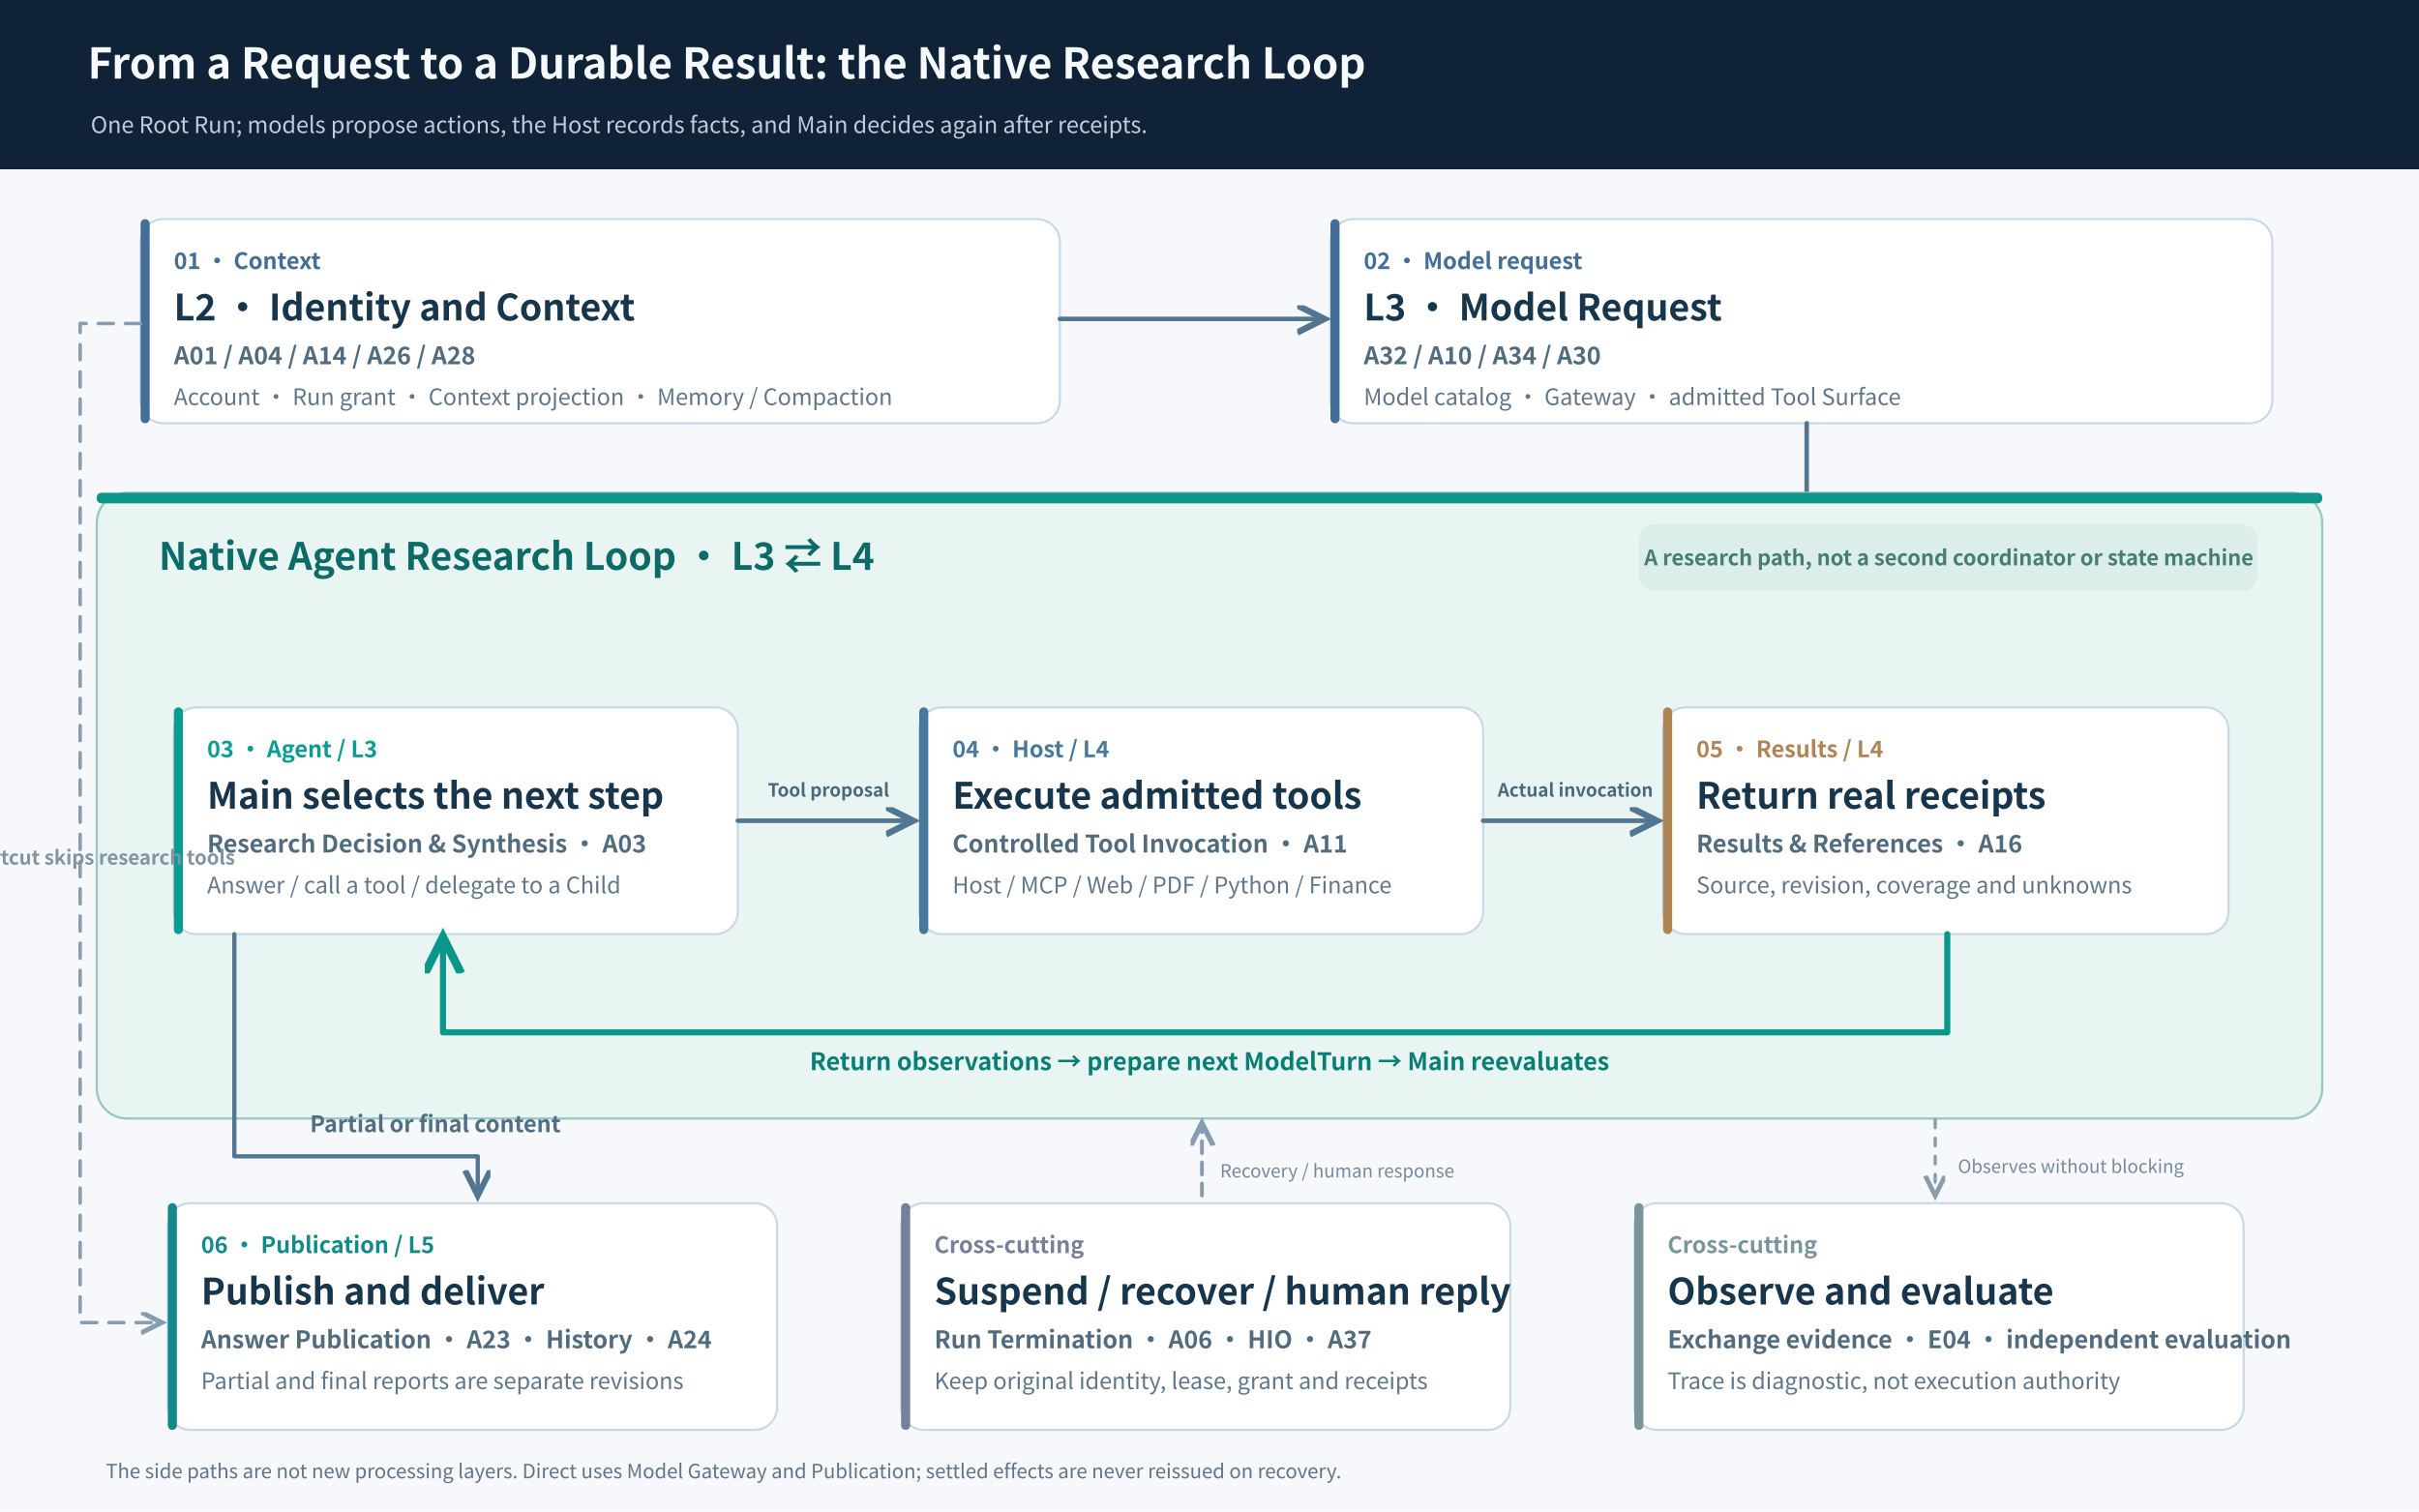
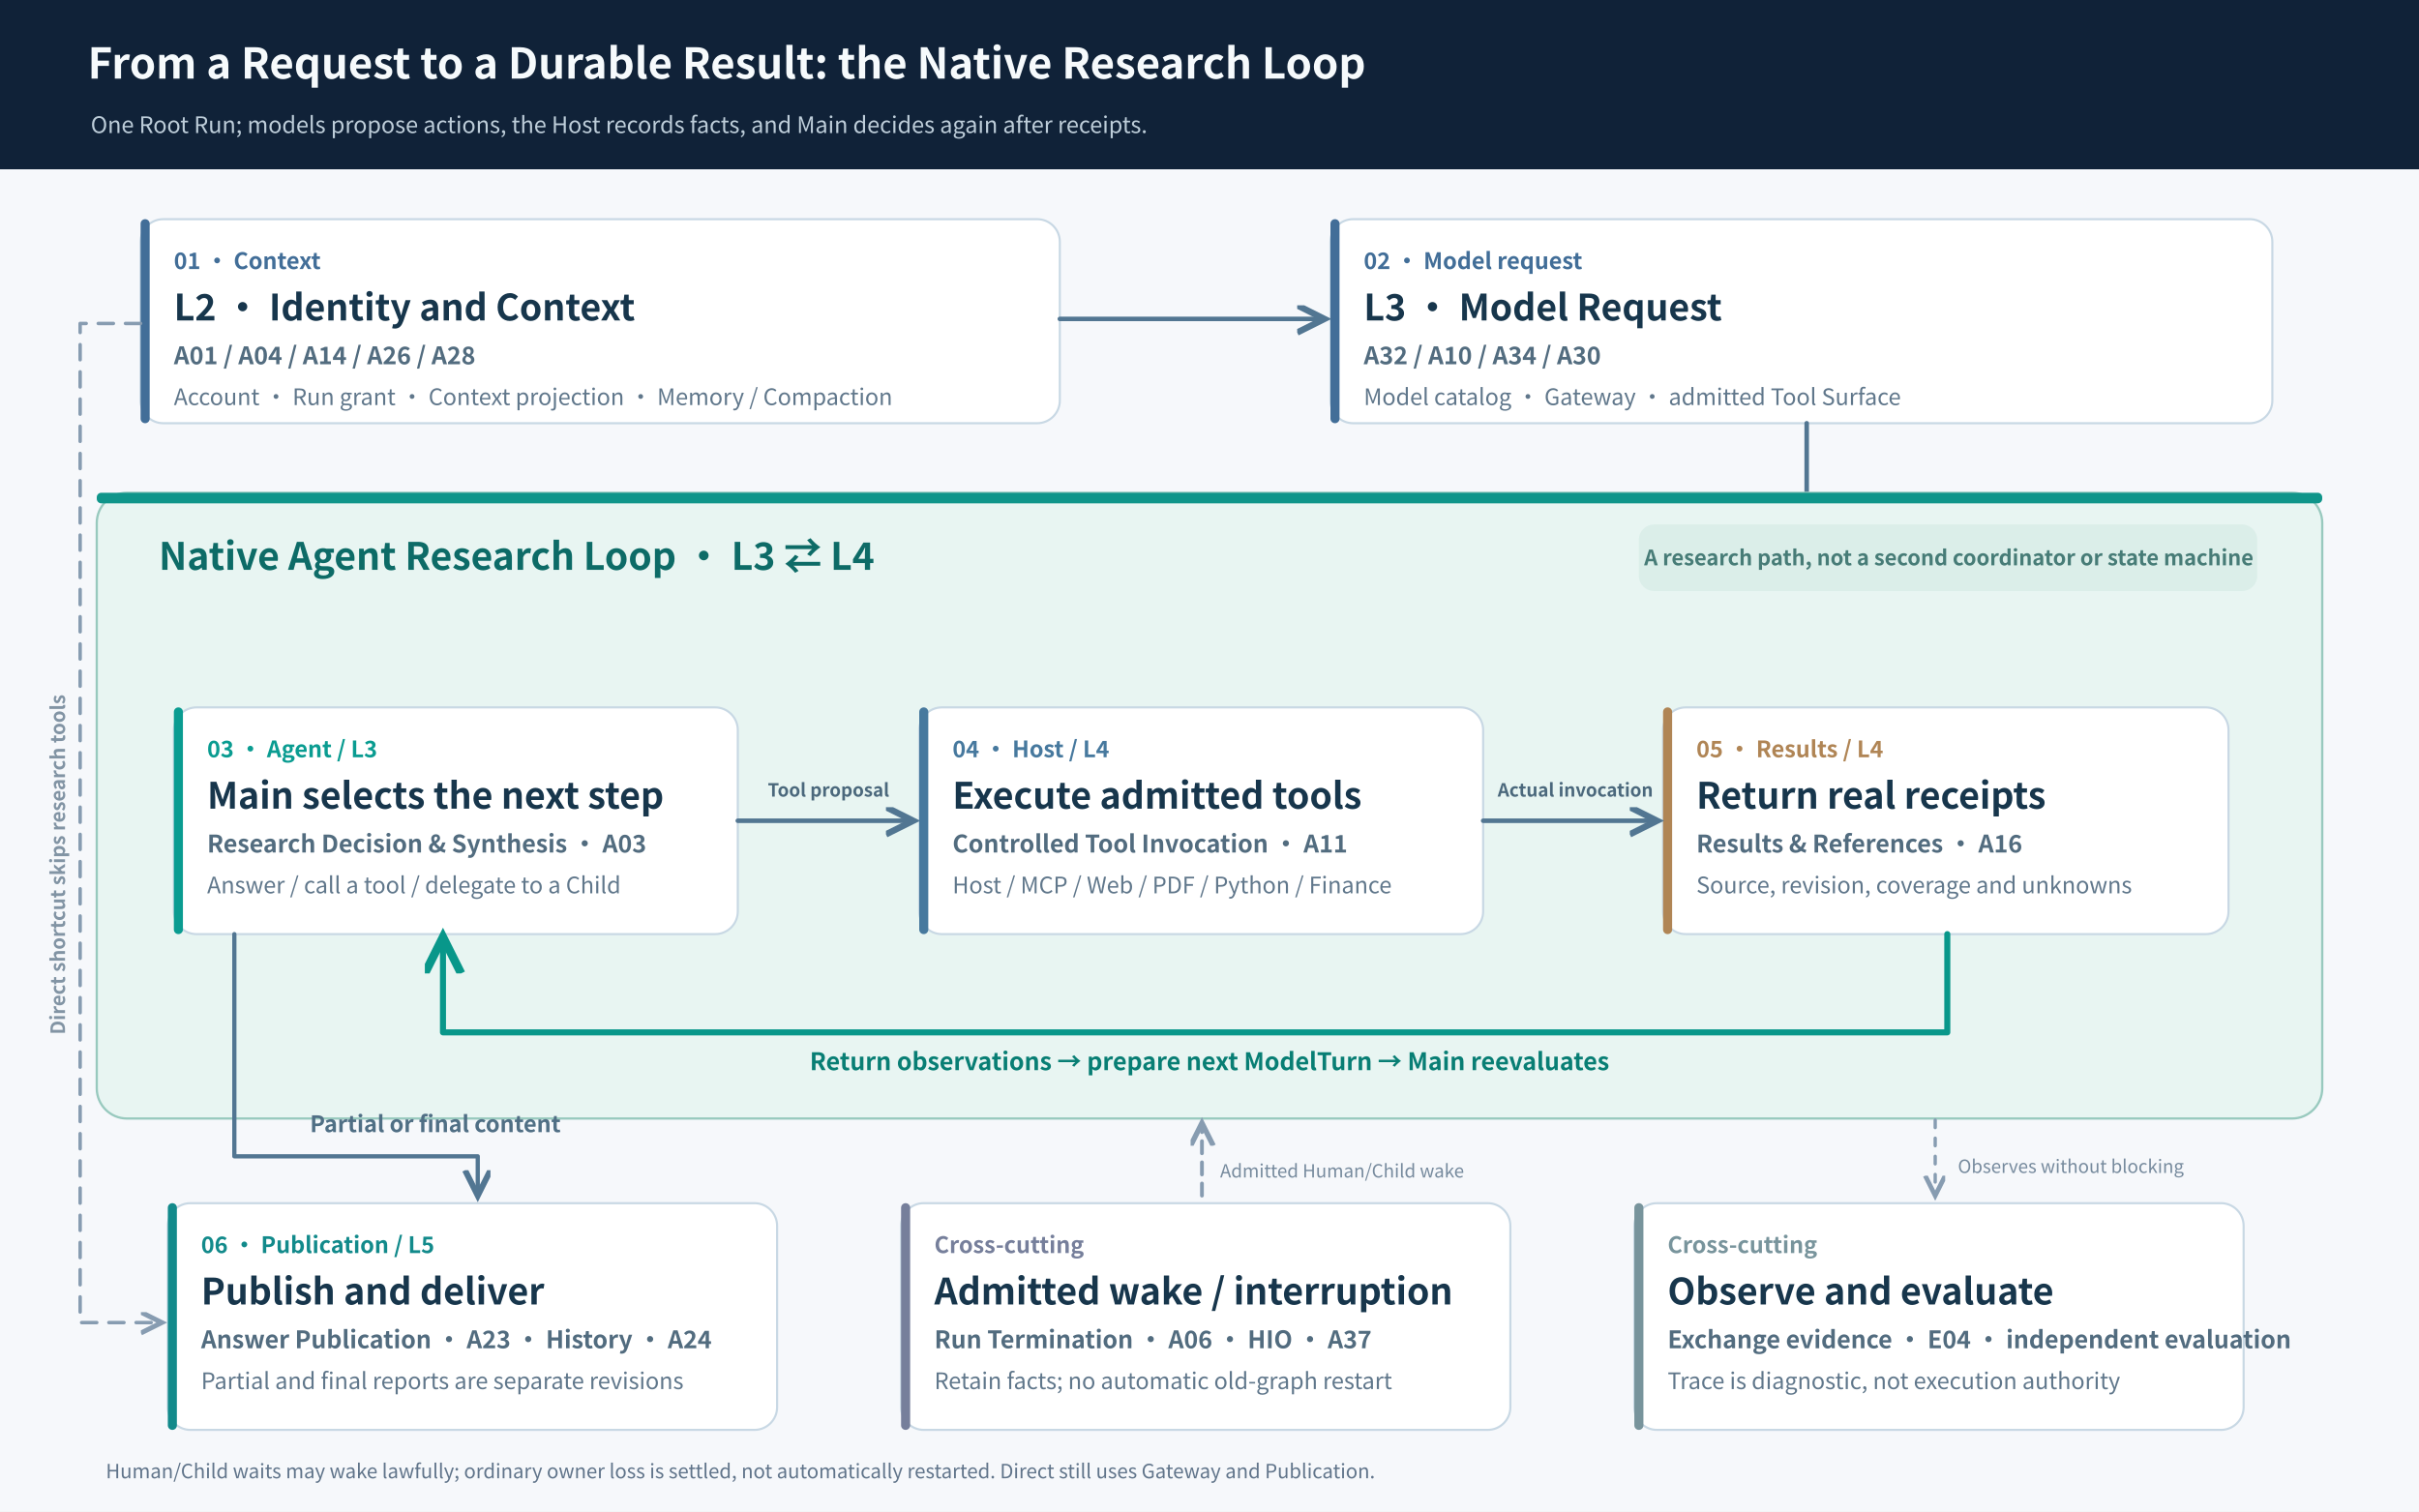
<svg xmlns="http://www.w3.org/2000/svg" width="1600" height="1000" viewBox="0 0 1600 1000" role="img" aria-labelledby="t d">
  <defs>
    <marker id="arrowB" markerWidth="8" markerHeight="8" refX="6" refY="3" orient="auto" markerUnits="strokeWidth">
      <path d="M0 0 L6 3 L0 6" fill="none" stroke="#527692" stroke-width="1.4" />
    </marker>
    <marker id="arrowT" markerWidth="8" markerHeight="8" refX="6" refY="3" orient="auto" markerUnits="strokeWidth">
      <path d="M0 0 L6 3 L0 6" fill="none" stroke="#08978A" stroke-width="1.4" />
    </marker>
    <marker id="arrowG" markerWidth="8" markerHeight="8" refX="6" refY="3" orient="auto" markerUnits="strokeWidth">
      <path d="M0 0 L6 3 L0 6" fill="none" stroke="#879CB1" stroke-width="1.4" />
    </marker>
  </defs>
  <rect x="0" y="0" width="1600" height="1000" rx="0" fill="#F6F8FB" stroke="#F6F8FB" stroke-width="0" />
  <rect x="0" y="0" width="1600" height="112" rx="0" fill="#102238" stroke="#102238" stroke-width="0" />
  <text x="58" y="52" fill="#F6FAFC" font-family="system-ui,-apple-system,Segoe UI,Noto Sans CJK SC,Noto Sans SC,Arial,sans-serif" font-size="28" font-weight="750" text-anchor="start">From a Request to a Durable Result: the Native Research Loop</text>
  <text x="60" y="88" fill="#BDCDD9" font-family="system-ui,-apple-system,Segoe UI,Noto Sans CJK SC,Noto Sans SC,Arial,sans-serif" font-size="15" font-weight="450" text-anchor="start">One Root Run; models propose actions, the Host records facts, and Main decides again after receipts.</text>
  <rect x="93" y="145" width="608" height="135" rx="15" fill="#FFFFFF" stroke="#C8D8E4" stroke-width="1.4" />
  <rect x="93" y="145" width="6" height="135" rx="3" fill="#426E98" stroke="#426E98" stroke-width="0" />
  <text x="115" y="178" fill="#426E98" font-family="system-ui,-apple-system,Segoe UI,Noto Sans CJK SC,Noto Sans SC,Arial,sans-serif" font-size="15" font-weight="700" text-anchor="start">01 · Context</text>
  <text x="115" y="212" fill="#17364C" font-family="system-ui,-apple-system,Segoe UI,Noto Sans CJK SC,Noto Sans SC,Arial,sans-serif" font-size="24" font-weight="700" text-anchor="start">L2 · Identity and Context</text>
  <text x="115" y="241" fill="#526C7F" font-family="system-ui,-apple-system,Segoe UI,Noto Sans CJK SC,Noto Sans SC,Arial,sans-serif" font-size="16" font-weight="600" text-anchor="start">A01 / A04 / A14 / A26 / A28</text>
  <text x="115" y="268" fill="#60778B" font-family="system-ui,-apple-system,Segoe UI,Noto Sans CJK SC,Noto Sans SC,Arial,sans-serif" font-size="15" font-weight="400" text-anchor="start">Account · Run grant · Context projection · Memory / Compaction</text>
  <rect x="880" y="145" width="623" height="135" rx="15" fill="#FFFFFF" stroke="#C8D8E4" stroke-width="1.4" />
  <rect x="880" y="145" width="6" height="135" rx="3" fill="#426E98" stroke="#426E98" stroke-width="0" />
  <text x="902" y="178" fill="#426E98" font-family="system-ui,-apple-system,Segoe UI,Noto Sans CJK SC,Noto Sans SC,Arial,sans-serif" font-size="15" font-weight="700" text-anchor="start">02 · Model request</text>
  <text x="902" y="212" fill="#17364C" font-family="system-ui,-apple-system,Segoe UI,Noto Sans CJK SC,Noto Sans SC,Arial,sans-serif" font-size="24" font-weight="700" text-anchor="start">L3 · Model Request</text>
  <text x="902" y="241" fill="#526C7F" font-family="system-ui,-apple-system,Segoe UI,Noto Sans CJK SC,Noto Sans SC,Arial,sans-serif" font-size="16" font-weight="600" text-anchor="start">A32 / A10 / A34 / A30</text>
  <text x="902" y="268" fill="#60778B" font-family="system-ui,-apple-system,Segoe UI,Noto Sans CJK SC,Noto Sans SC,Arial,sans-serif" font-size="15" font-weight="400" text-anchor="start">Model catalog · Gateway · admitted Tool Surface</text>
  <path d="M701 211 H876" fill="none" stroke="#527692" stroke-width="3" stroke-linecap="round" stroke-linejoin="round" marker-end="url(#arrowB)" />
  <path d="M1195 280 V420 H305 V461" fill="none" stroke="#527692" stroke-width="3" stroke-linecap="round" stroke-linejoin="round" marker-end="url(#arrowB)" />
  <rect x="64" y="326" width="1472" height="414" rx="20" fill="#E8F5F2" stroke="#98C9BE" stroke-width="1.5" />
  <rect x="64" y="326" width="1472" height="7" rx="3" fill="#0F958A" stroke="#0F958A" stroke-width="0" />
  <text x="105" y="377" fill="#0D6B67" font-family="system-ui,-apple-system,Segoe UI,Noto Sans CJK SC,Noto Sans SC,Arial,sans-serif" font-size="25" font-weight="750" text-anchor="start">Native Agent Research Loop · L3 ⇄ L4</text>
  <rect x="1084" y="347" width="409" height="44" rx="10" fill="#DBEEE9" stroke="#DBEEE9" stroke-width="0" />
  <text x="1289" y="374" fill="#477C77" font-family="system-ui,-apple-system,Segoe UI,Noto Sans CJK SC,Noto Sans SC,Arial,sans-serif" font-size="14" font-weight="600" text-anchor="middle">A research path, not a second coordinator or state machine</text>
  <rect x="115" y="468" width="373" height="150" rx="15" fill="#FFFFFF" stroke="#C8D8E4" stroke-width="1.4" />
  <rect x="115" y="468" width="6" height="150" rx="3" fill="#0A9C91" stroke="#0A9C91" stroke-width="0" />
  <text x="137" y="501" fill="#0A9C91" font-family="system-ui,-apple-system,Segoe UI,Noto Sans CJK SC,Noto Sans SC,Arial,sans-serif" font-size="15" font-weight="700" text-anchor="start">03 · Agent / L3</text>
  <text x="137" y="535" fill="#17364C" font-family="system-ui,-apple-system,Segoe UI,Noto Sans CJK SC,Noto Sans SC,Arial,sans-serif" font-size="24" font-weight="700" text-anchor="start">Main selects the next step</text>
  <text x="137" y="564" fill="#526C7F" font-family="system-ui,-apple-system,Segoe UI,Noto Sans CJK SC,Noto Sans SC,Arial,sans-serif" font-size="16" font-weight="600" text-anchor="start">Research Decision &amp; Synthesis · A03</text>
  <text x="137" y="591" fill="#60778B" font-family="system-ui,-apple-system,Segoe UI,Noto Sans CJK SC,Noto Sans SC,Arial,sans-serif" font-size="15" font-weight="400" text-anchor="start">Answer / call a tool / delegate to a Child</text>
  <rect x="608" y="468" width="373" height="150" rx="15" fill="#FFFFFF" stroke="#C8D8E4" stroke-width="1.4" />
  <rect x="608" y="468" width="6" height="150" rx="3" fill="#47799E" stroke="#47799E" stroke-width="0" />
  <text x="630" y="501" fill="#47799E" font-family="system-ui,-apple-system,Segoe UI,Noto Sans CJK SC,Noto Sans SC,Arial,sans-serif" font-size="15" font-weight="700" text-anchor="start">04 · Host / L4</text>
  <text x="630" y="535" fill="#17364C" font-family="system-ui,-apple-system,Segoe UI,Noto Sans CJK SC,Noto Sans SC,Arial,sans-serif" font-size="24" font-weight="700" text-anchor="start">Execute admitted tools</text>
  <text x="630" y="564" fill="#526C7F" font-family="system-ui,-apple-system,Segoe UI,Noto Sans CJK SC,Noto Sans SC,Arial,sans-serif" font-size="16" font-weight="600" text-anchor="start">Controlled Tool Invocation · A11</text>
  <text x="630" y="591" fill="#60778B" font-family="system-ui,-apple-system,Segoe UI,Noto Sans CJK SC,Noto Sans SC,Arial,sans-serif" font-size="15" font-weight="400" text-anchor="start">Host / MCP / Web / PDF / Python / Finance</text>
  <rect x="1100" y="468" width="374" height="150" rx="15" fill="#FFFFFF" stroke="#C8D8E4" stroke-width="1.4" />
  <rect x="1100" y="468" width="6" height="150" rx="3" fill="#B08555" stroke="#B08555" stroke-width="0" />
  <text x="1122" y="501" fill="#B08555" font-family="system-ui,-apple-system,Segoe UI,Noto Sans CJK SC,Noto Sans SC,Arial,sans-serif" font-size="15" font-weight="700" text-anchor="start">05 · Results / L4</text>
  <text x="1122" y="535" fill="#17364C" font-family="system-ui,-apple-system,Segoe UI,Noto Sans CJK SC,Noto Sans SC,Arial,sans-serif" font-size="24" font-weight="700" text-anchor="start">Return real receipts</text>
  <text x="1122" y="564" fill="#526C7F" font-family="system-ui,-apple-system,Segoe UI,Noto Sans CJK SC,Noto Sans SC,Arial,sans-serif" font-size="16" font-weight="600" text-anchor="start">Results &amp; References · A16</text>
  <text x="1122" y="591" fill="#60778B" font-family="system-ui,-apple-system,Segoe UI,Noto Sans CJK SC,Noto Sans SC,Arial,sans-serif" font-size="15" font-weight="400" text-anchor="start">Source, revision, coverage and unknowns</text>
  <path d="M488 543 H604" fill="none" stroke="#527692" stroke-width="3" stroke-linecap="round" stroke-linejoin="round" marker-end="url(#arrowB)" />
  <path d="M981 543 H1096" fill="none" stroke="#527692" stroke-width="3" stroke-linecap="round" stroke-linejoin="round" marker-end="url(#arrowB)" />
  <text x="548" y="527" fill="#4B687C" font-family="system-ui,-apple-system,Segoe UI,Noto Sans CJK SC,Noto Sans SC,Arial,sans-serif" font-size="12" font-weight="600" text-anchor="middle">Tool proposal</text>
  <text x="1042" y="527" fill="#4B687C" font-family="system-ui,-apple-system,Segoe UI,Noto Sans CJK SC,Noto Sans SC,Arial,sans-serif" font-size="12" font-weight="600" text-anchor="middle">Actual invocation</text>
  <path d="M1288 618 V683 H293 V620" fill="none" stroke="#08978A" stroke-width="4" stroke-linecap="round" stroke-linejoin="round" marker-end="url(#arrowT)" />
  <text x="800" y="708" fill="#087E74" font-family="system-ui,-apple-system,Segoe UI,Noto Sans CJK SC,Noto Sans SC,Arial,sans-serif" font-size="16" font-weight="650" text-anchor="middle">Return observations → prepare next ModelTurn → Main reevaluates</text>
  <rect x="111" y="796" width="403" height="150" rx="15" fill="#FFFFFF" stroke="#C8D8E4" stroke-width="1.4" />
  <rect x="111" y="796" width="6" height="150" rx="3" fill="#128A8B" stroke="#128A8B" stroke-width="0" />
  <text x="133" y="829" fill="#128A8B" font-family="system-ui,-apple-system,Segoe UI,Noto Sans CJK SC,Noto Sans SC,Arial,sans-serif" font-size="15" font-weight="700" text-anchor="start">06 · Publication / L5</text>
  <text x="133" y="863" fill="#17364C" font-family="system-ui,-apple-system,Segoe UI,Noto Sans CJK SC,Noto Sans SC,Arial,sans-serif" font-size="24" font-weight="700" text-anchor="start">Publish and deliver</text>
  <text x="133" y="892" fill="#526C7F" font-family="system-ui,-apple-system,Segoe UI,Noto Sans CJK SC,Noto Sans SC,Arial,sans-serif" font-size="16" font-weight="600" text-anchor="start">Answer Publication · A23 · History · A24</text>
  <text x="133" y="919" fill="#60778B" font-family="system-ui,-apple-system,Segoe UI,Noto Sans CJK SC,Noto Sans SC,Arial,sans-serif" font-size="15" font-weight="400" text-anchor="start">Partial and final reports are separate revisions</text>
  <rect x="596" y="796" width="403" height="150" rx="15" fill="#FFFFFF" stroke="#C8D8E4" stroke-width="1.4" />
  <rect x="596" y="796" width="6" height="150" rx="3" fill="#767F9B" stroke="#767F9B" stroke-width="0" />
  <text x="618" y="829" fill="#767F9B" font-family="system-ui,-apple-system,Segoe UI,Noto Sans CJK SC,Noto Sans SC,Arial,sans-serif" font-size="15" font-weight="700" text-anchor="start">Cross-cutting</text>
-   <text x="618" y="863" fill="#17364C" font-family="system-ui,-apple-system,Segoe UI,Noto Sans CJK SC,Noto Sans SC,Arial,sans-serif" font-size="24" font-weight="700" text-anchor="start">Suspend / recover / human reply</text>
+   <text x="618" y="863" fill="#17364C" font-family="system-ui,-apple-system,Segoe UI,Noto Sans CJK SC,Noto Sans SC,Arial,sans-serif" font-size="24" font-weight="700" text-anchor="start">Admitted wake / interruption</text>
  <text x="618" y="892" fill="#526C7F" font-family="system-ui,-apple-system,Segoe UI,Noto Sans CJK SC,Noto Sans SC,Arial,sans-serif" font-size="16" font-weight="600" text-anchor="start">Run Termination · A06 · HIO · A37</text>
-   <text x="618" y="919" fill="#60778B" font-family="system-ui,-apple-system,Segoe UI,Noto Sans CJK SC,Noto Sans SC,Arial,sans-serif" font-size="15" font-weight="400" text-anchor="start">Keep original identity, lease, grant and receipts</text>
+   <text x="618" y="919" fill="#60778B" font-family="system-ui,-apple-system,Segoe UI,Noto Sans CJK SC,Noto Sans SC,Arial,sans-serif" font-size="15" font-weight="400" text-anchor="start">Retain facts; no automatic old-graph restart</text>
  <rect x="1081" y="796" width="403" height="150" rx="15" fill="#FFFFFF" stroke="#C8D8E4" stroke-width="1.4" />
  <rect x="1081" y="796" width="6" height="150" rx="3" fill="#78949C" stroke="#78949C" stroke-width="0" />
  <text x="1103" y="829" fill="#78949C" font-family="system-ui,-apple-system,Segoe UI,Noto Sans CJK SC,Noto Sans SC,Arial,sans-serif" font-size="15" font-weight="700" text-anchor="start">Cross-cutting</text>
  <text x="1103" y="863" fill="#17364C" font-family="system-ui,-apple-system,Segoe UI,Noto Sans CJK SC,Noto Sans SC,Arial,sans-serif" font-size="24" font-weight="700" text-anchor="start">Observe and evaluate</text>
  <text x="1103" y="892" fill="#526C7F" font-family="system-ui,-apple-system,Segoe UI,Noto Sans CJK SC,Noto Sans SC,Arial,sans-serif" font-size="16" font-weight="600" text-anchor="start">Exchange evidence · E04 · independent evaluation</text>
  <text x="1103" y="919" fill="#60778B" font-family="system-ui,-apple-system,Segoe UI,Noto Sans CJK SC,Noto Sans SC,Arial,sans-serif" font-size="15" font-weight="400" text-anchor="start">Trace is diagnostic, not execution authority</text>
  <path d="M155 618 V765 H316 V791" fill="none" stroke="#527692" stroke-width="2.8" stroke-linecap="round" stroke-linejoin="round" marker-end="url(#arrowB)" />
  <text x="205" y="749" fill="#506F85" font-family="system-ui,-apple-system,Segoe UI,Noto Sans CJK SC,Noto Sans SC,Arial,sans-serif" font-size="15" font-weight="600" text-anchor="start">Partial or final content</text>
  <path d="M93 214 H53 V875 H107" fill="none" stroke="#879CB1" stroke-width="2.3" stroke-linecap="round" stroke-linejoin="round" stroke-dasharray="10 8" marker-end="url(#arrowG)" />
-   <text x="43" y="572" fill="#8294A4" font-family="system-ui,-apple-system,Segoe UI,Noto Sans CJK SC,Noto Sans SC,Arial,sans-serif" font-size="13" font-weight="600" text-anchor="middle">Direct shortcut skips research tools</text>
+   <text x="43" y="572" transform="rotate(-90 43 572)" fill="#8294A4" font-family="system-ui,-apple-system,Segoe UI,Noto Sans CJK SC,Noto Sans SC,Arial,sans-serif" font-size="13" font-weight="600" text-anchor="middle">Direct shortcut skips research tools</text>
  <path d="M795 791 V743" fill="none" stroke="#879CB1" stroke-width="2.5" stroke-linecap="round" stroke-linejoin="round" stroke-dasharray="8 6" marker-end="url(#arrowG)" />
-   <text x="807" y="779" fill="#768A9D" font-family="system-ui,-apple-system,Segoe UI,Noto Sans CJK SC,Noto Sans SC,Arial,sans-serif" font-size="12" font-weight="500" text-anchor="start">Recovery / human response</text>
+   <text x="807" y="779" fill="#768A9D" font-family="system-ui,-apple-system,Segoe UI,Noto Sans CJK SC,Noto Sans SC,Arial,sans-serif" font-size="12" font-weight="500" text-anchor="start">Admitted Human/Child wake</text>
  <path d="M1280 741 V791" fill="none" stroke="#879CB1" stroke-width="2.2" stroke-linecap="round" stroke-linejoin="round" stroke-dasharray="5 7" marker-end="url(#arrowG)" />
  <text x="1295" y="776" fill="#768A9D" font-family="system-ui,-apple-system,Segoe UI,Noto Sans CJK SC,Noto Sans SC,Arial,sans-serif" font-size="12" font-weight="500" text-anchor="start">Observes without blocking</text>
-   <text x="70" y="978" fill="#60748A" font-family="system-ui,-apple-system,Segoe UI,Noto Sans CJK SC,Noto Sans SC,Arial,sans-serif" font-size="13" font-weight="450" text-anchor="start">The side paths are not new processing layers. Direct uses Model Gateway and Publication; settled effects are never reissued on recovery.</text>
+   <text x="70" y="978" fill="#60748A" font-family="system-ui,-apple-system,Segoe UI,Noto Sans CJK SC,Noto Sans SC,Arial,sans-serif" font-size="13" font-weight="450" text-anchor="start">Human/Child waits may wake lawfully; ordinary owner loss is settled, not automatically restarted. Direct still uses Gateway and Publication.</text>
</svg>
